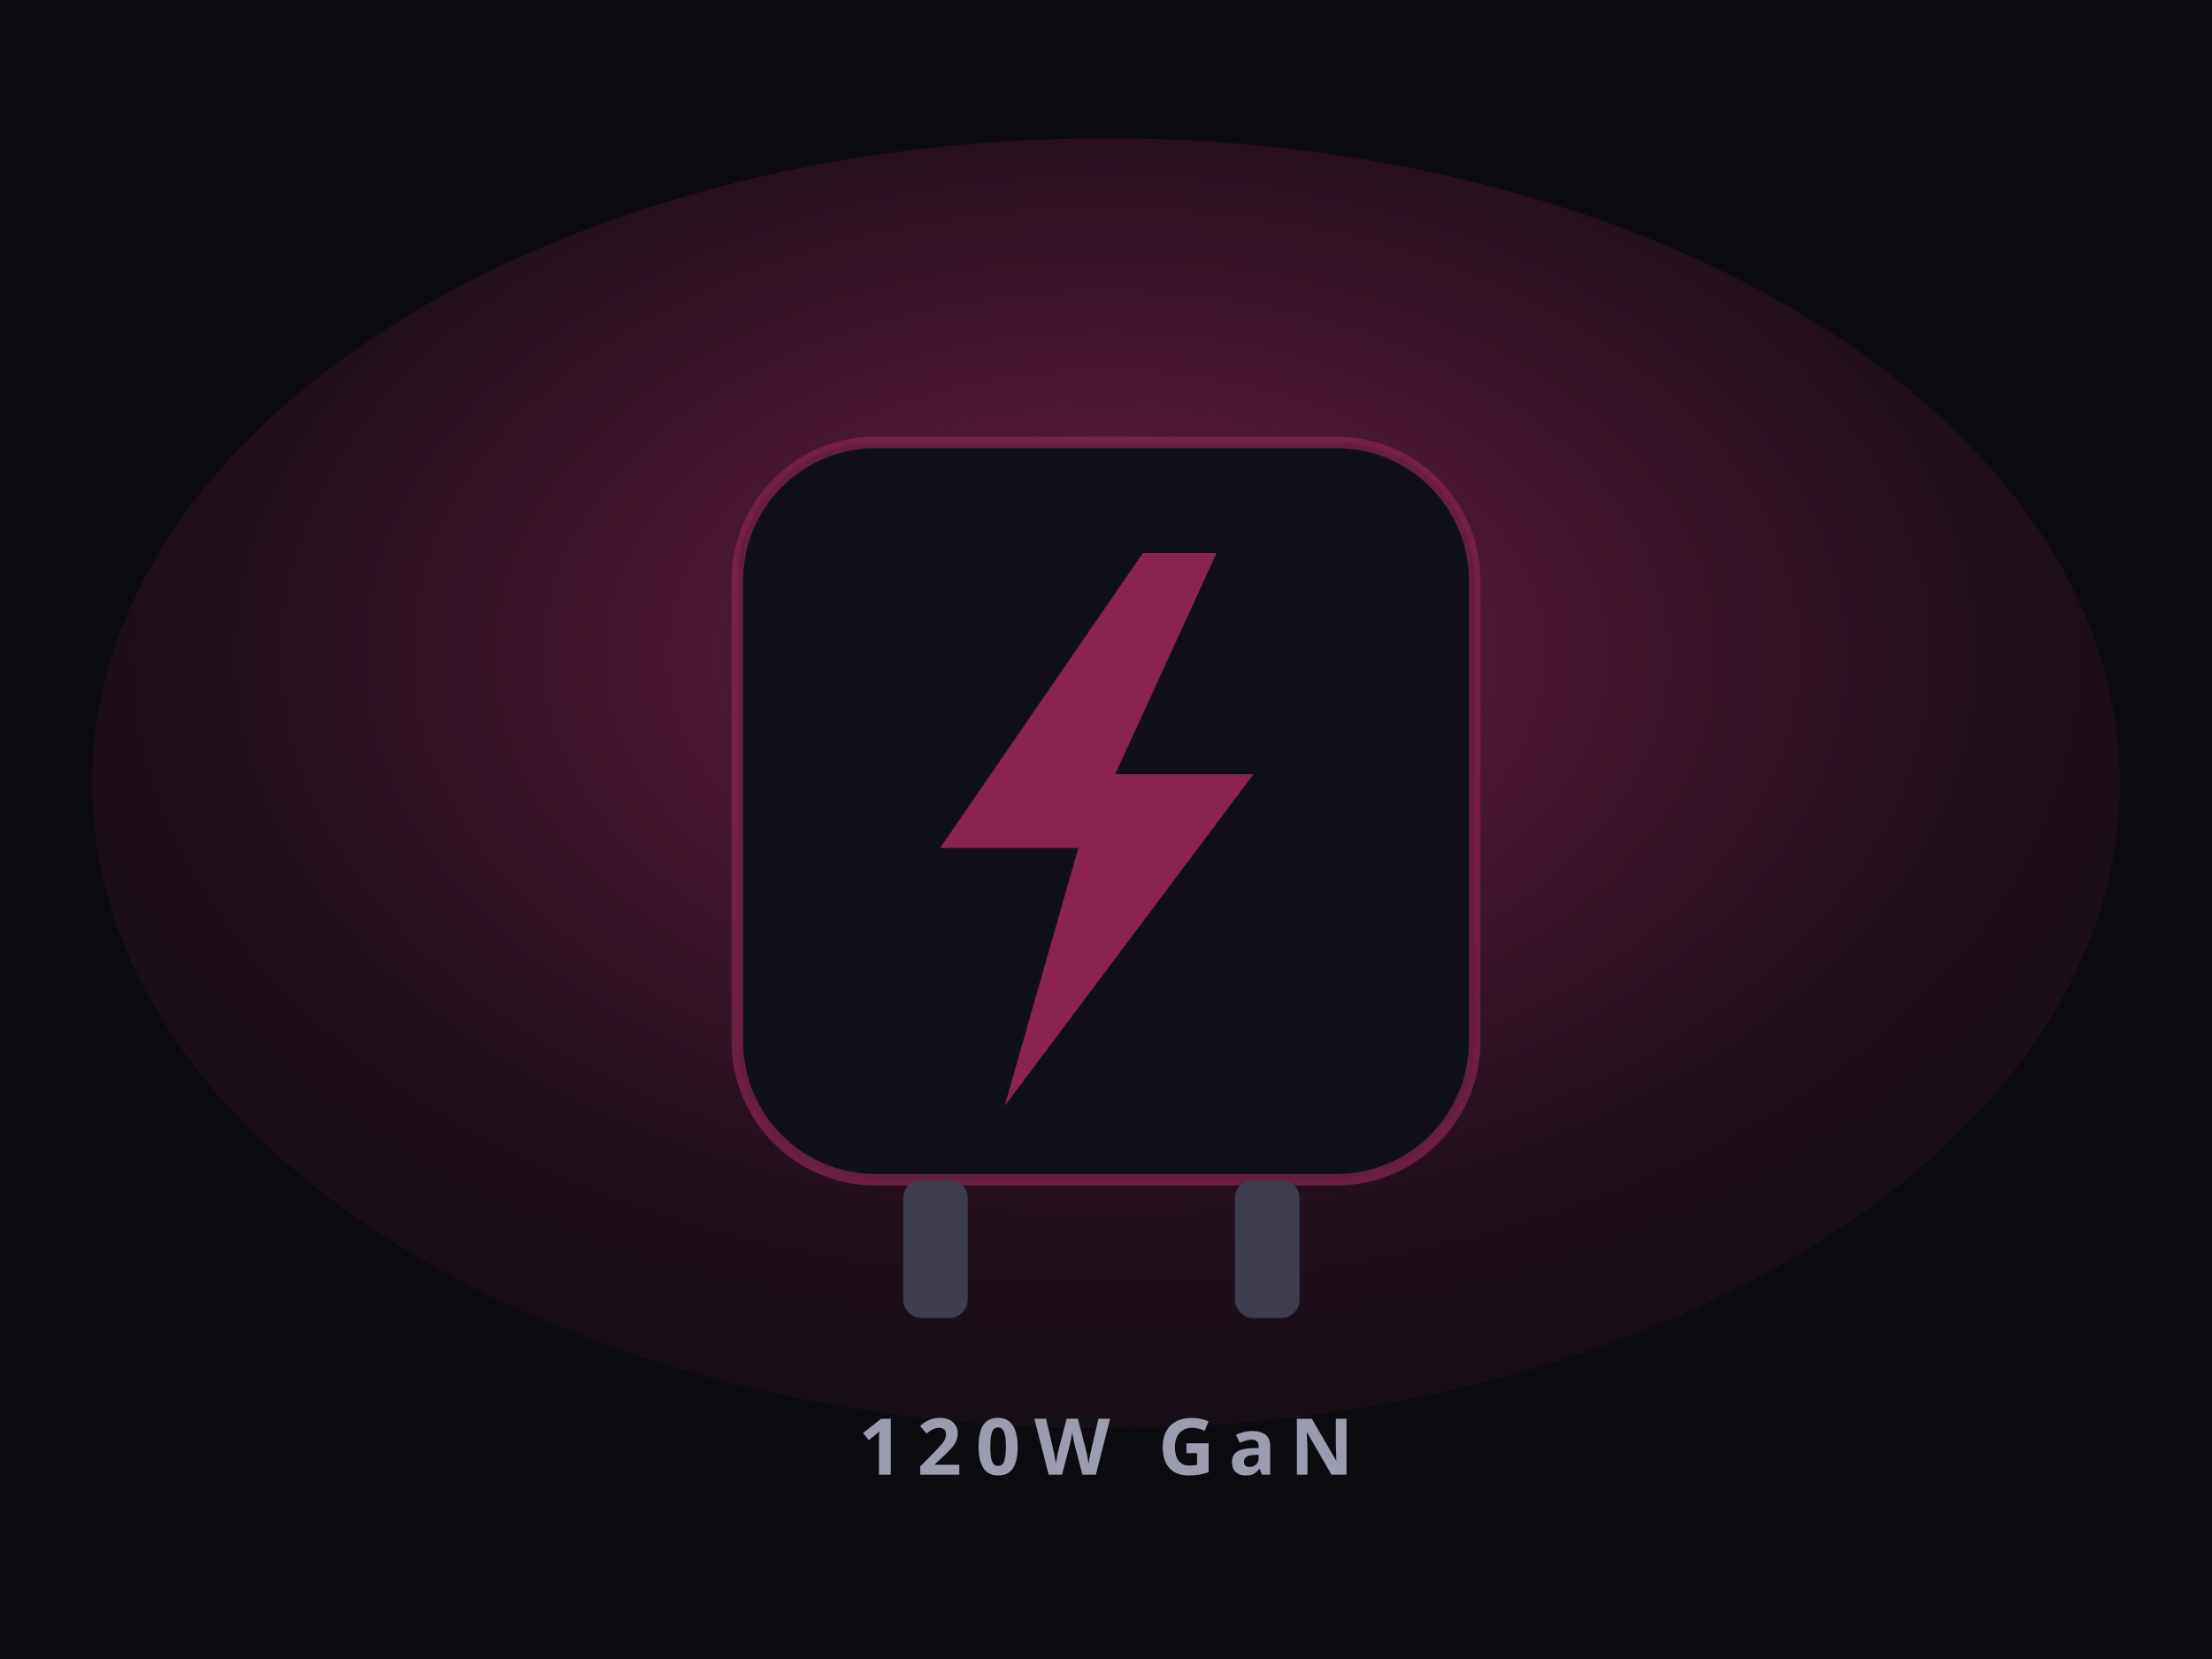
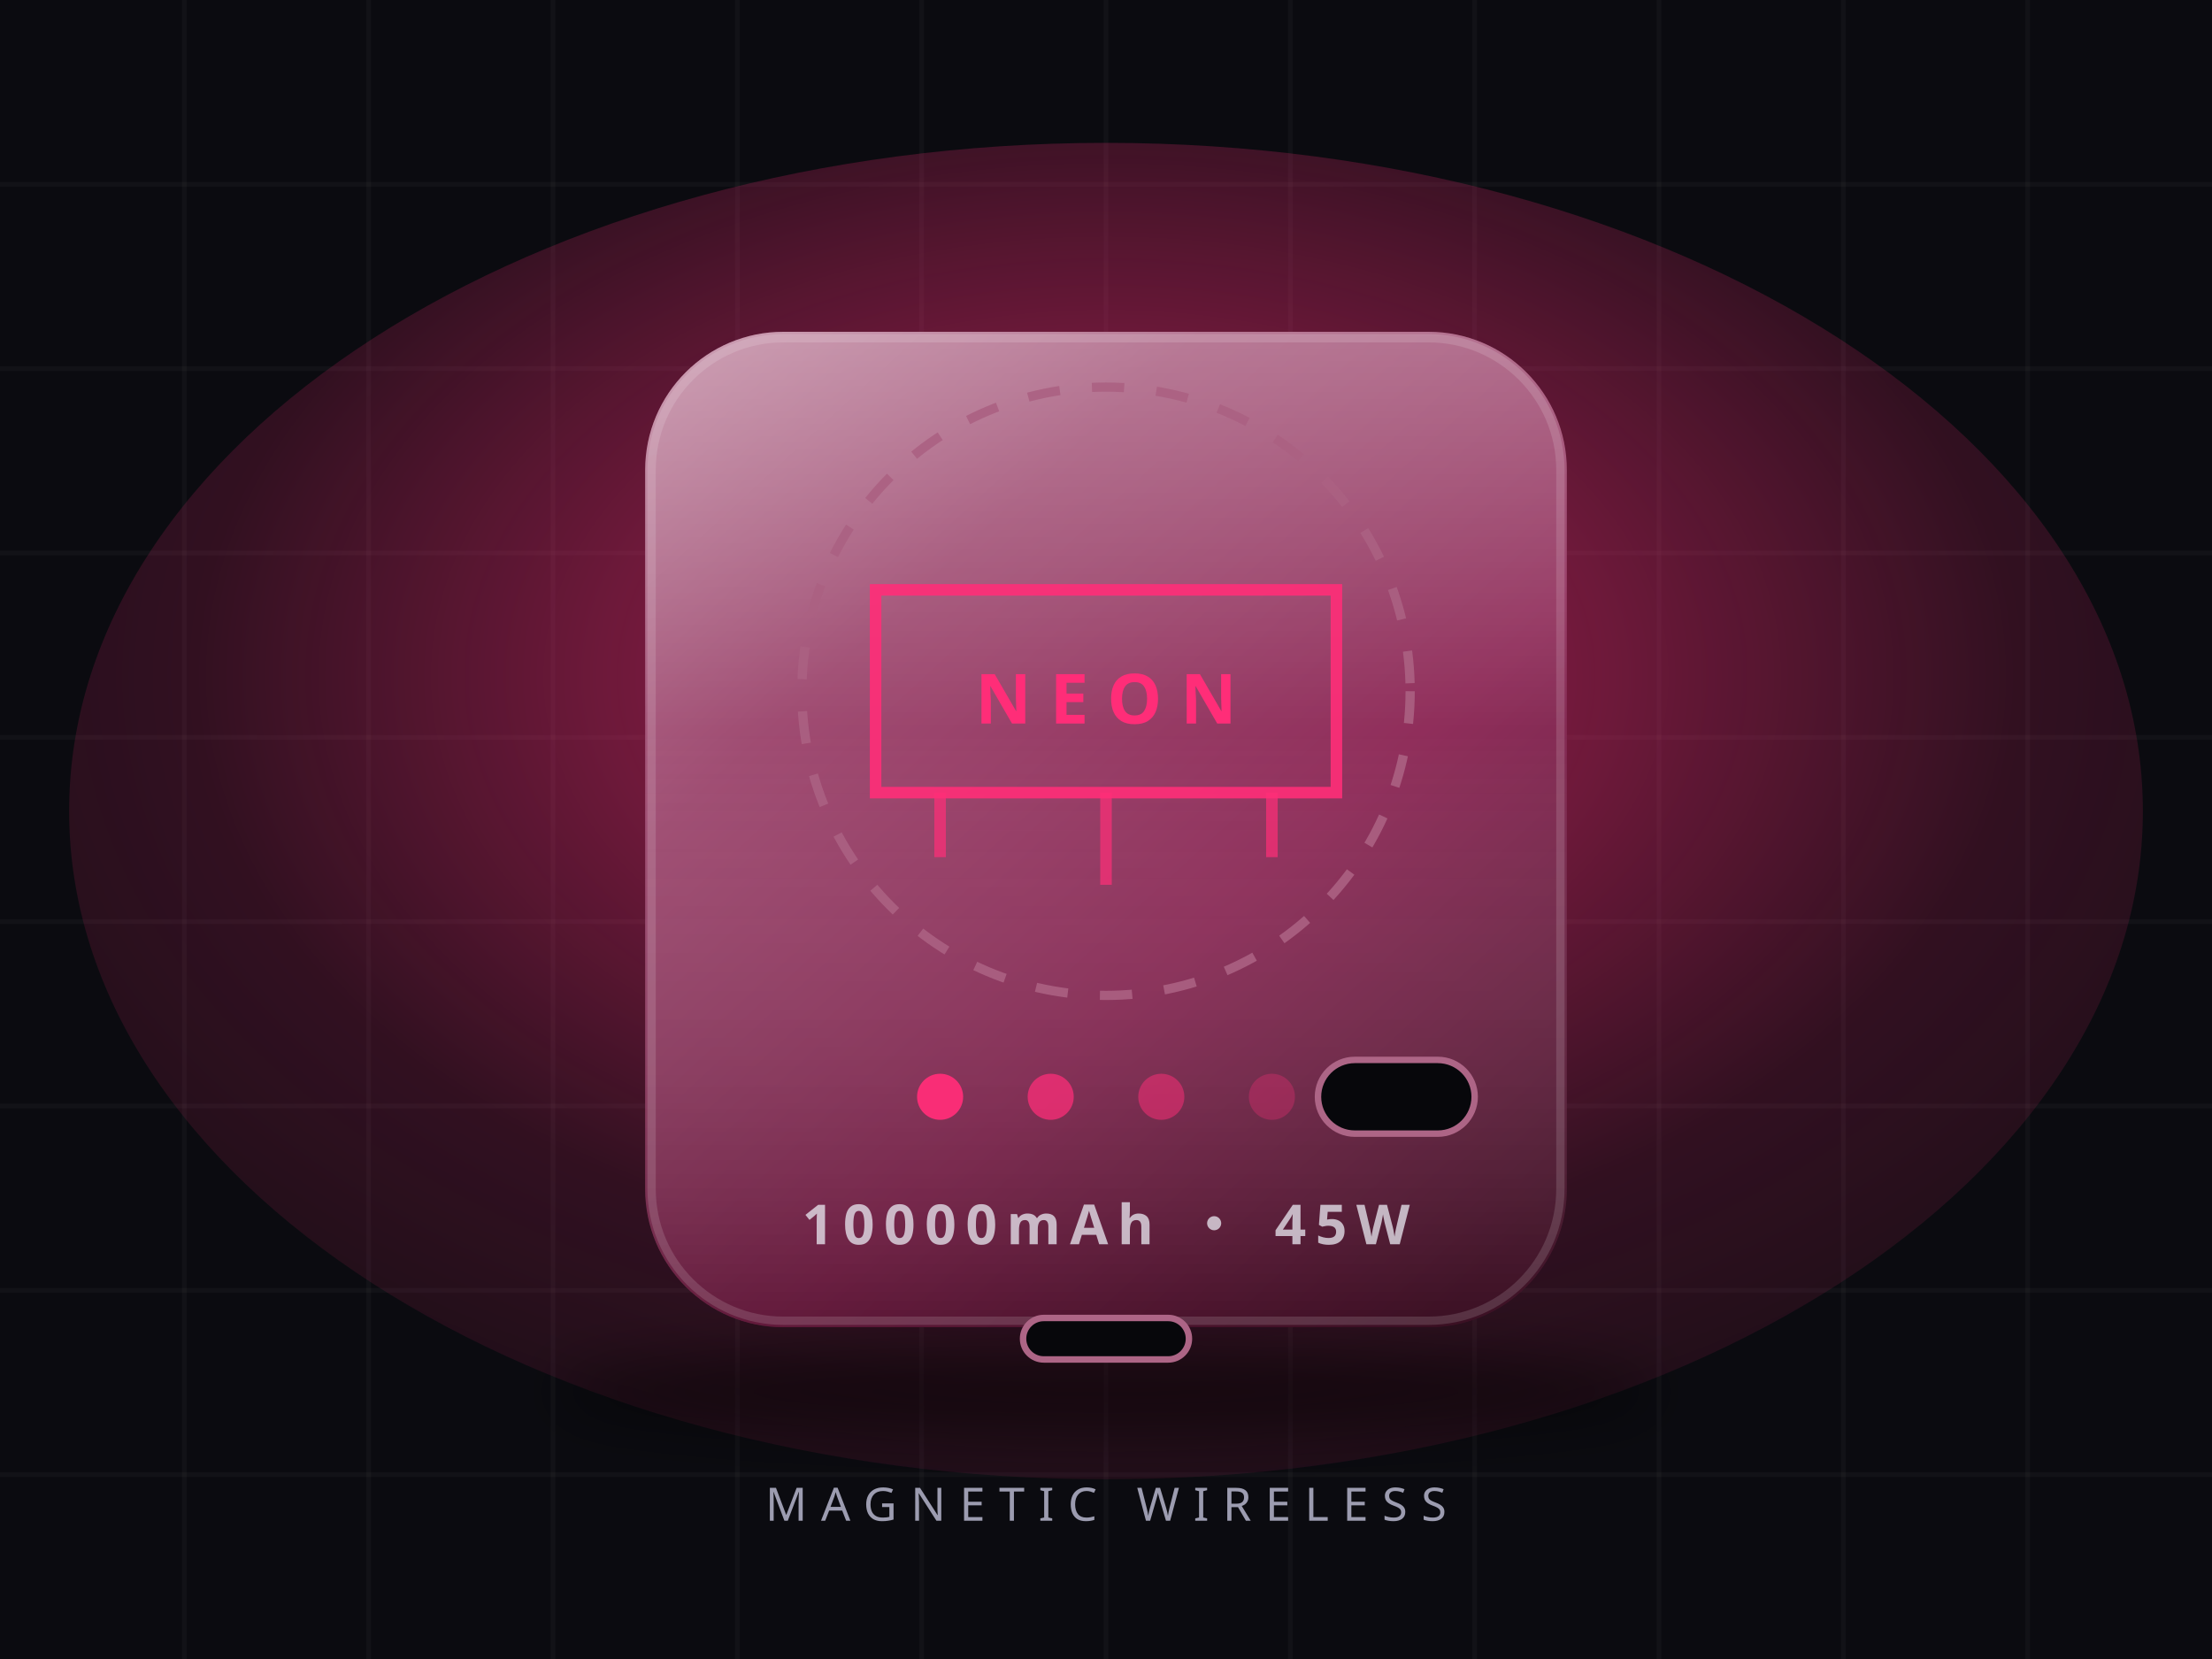
<svg xmlns="http://www.w3.org/2000/svg" viewBox="0 0 480 360" role="img" aria-label="">
  <defs>
-     <radialGradient id="ag" cx="0.5" cy="0.4" r="0.8">
-       <stop offset="0" stop-color="#8a2352" stop-opacity="0.75" />
-       <stop offset="0.55" stop-color="#8a2352" stop-opacity="0.18" />
-       <stop offset="1" stop-color="#8a2352" stop-opacity="0" />
+     <radialGradient id="agpowerbankff2d788a2352nte" cx="0.5" cy="0.4" r="0.8">
+       <stop offset="0" stop-color="#ff2d78" stop-opacity="0.7" />
+       <stop offset="0.55" stop-color="#ff2d78" stop-opacity="0.16" />
+       <stop offset="1" stop-color="#ff2d78" stop-opacity="0" />
    </radialGradient>
-     <linearGradient id="al" x1="0" y1="0" x2="1" y2="0">
-       <stop offset="0" stop-color="#8a2352" stop-opacity="0" />
-       <stop offset="0.5" stop-color="#8a2352" />
-       <stop offset="1" stop-color="#8a2352" stop-opacity="0" />
+     <linearGradient id="alpowerbankff2d788a2352nte" x1="0" y1="0" x2="1" y2="0">
+       <stop offset="0" stop-color="#ff2d78" stop-opacity="0" />
+       <stop offset="0.5" stop-color="#ff2d78" />
+       <stop offset="1" stop-color="#ff2d78" stop-opacity="0" />
    </linearGradient>
+     <linearGradient id="mbpowerbankff2d788a2352nte" x1="0" y1="0" x2="0.85" y2="1">
+       <stop offset="0" stop-color="#b97b97" />
+       <stop offset="0.3" stop-color="#9a426a" />
+       <stop offset="0.65" stop-color="#8a2352" />
+       <stop offset="1" stop-color="#531531" />
+     </linearGradient>
+     <linearGradient id="mtpowerbankff2d788a2352nte" x1="0" y1="0" x2="0" y2="1">
+       <stop offset="0" stop-color="#ffffff" stop-opacity="0.3" />
+       <stop offset="0.4" stop-color="#ffffff" stop-opacity="0.05" />
+       <stop offset="1" stop-color="#000000" stop-opacity="0.3" />
+     </linearGradient>
+     <radialGradient id="glpowerbankff2d788a2352nte" cx="0.38" cy="0.32" r="0.95">
+       <stop offset="0" stop-color="#39414f" />
+       <stop offset="0.4" stop-color="#12151d" />
+       <stop offset="1" stop-color="#04040a" />
+     </radialGradient>
+     <filter id="fzpowerbankff2d788a2352nte" x="-60%" y="-60%" width="220%" height="220%">
+       <feGaussianBlur stdDeviation="6" />
+     </filter>
  </defs>
  <rect width="480" height="360" fill="#0b0b10" />
-   <ellipse cx="240" cy="170" rx="220" ry="140" fill="url(#ag)" />
-   <rect x="160" y="96" width="160" height="160" rx="30" fill="#10101a" stroke="#8a2352" stroke-opacity="0.7" stroke-width="2.5" />
-   <path d="M248 120 l-44 64 h30 l-16 56 l54 -72 h-30 l22 -48z" fill="#8a2352" />
-   <rect x="196" y="256" width="14" height="30" rx="4" fill="#3d3d4e" />
-   <rect x="268" y="256" width="14" height="30" rx="4" fill="#3d3d4e" />
-   <text x="240" y="320" font-family="sans-serif" font-size="17" font-weight="700" fill="#9c9cb0" text-anchor="middle" letter-spacing="3">120W GaN</text>
+   <path d="M40 0 V360" stroke="#ffffff" stroke-opacity="0.03" />
+   <path d="M80 0 V360" stroke="#ffffff" stroke-opacity="0.03" />
+   <path d="M120 0 V360" stroke="#ffffff" stroke-opacity="0.03" />
+   <path d="M160 0 V360" stroke="#ffffff" stroke-opacity="0.03" />
+   <path d="M200 0 V360" stroke="#ffffff" stroke-opacity="0.03" />
+   <path d="M240 0 V360" stroke="#ffffff" stroke-opacity="0.03" />
+   <path d="M280 0 V360" stroke="#ffffff" stroke-opacity="0.03" />
+   <path d="M320 0 V360" stroke="#ffffff" stroke-opacity="0.03" />
+   <path d="M360 0 V360" stroke="#ffffff" stroke-opacity="0.03" />
+   <path d="M400 0 V360" stroke="#ffffff" stroke-opacity="0.03" />
+   <path d="M440 0 V360" stroke="#ffffff" stroke-opacity="0.03" />
+   <path d="M0 40 H480" stroke="#ffffff" stroke-opacity="0.03" />
+   <path d="M0 80 H480" stroke="#ffffff" stroke-opacity="0.03" />
+   <path d="M0 120 H480" stroke="#ffffff" stroke-opacity="0.03" />
+   <path d="M0 160 H480" stroke="#ffffff" stroke-opacity="0.03" />
+   <path d="M0 200 H480" stroke="#ffffff" stroke-opacity="0.03" />
+   <path d="M0 240 H480" stroke="#ffffff" stroke-opacity="0.03" />
+   <path d="M0 280 H480" stroke="#ffffff" stroke-opacity="0.03" />
+   <path d="M0 320 H480" stroke="#ffffff" stroke-opacity="0.03" />
+   <ellipse cx="240" cy="176" rx="225" ry="145" fill="url(#agpowerbankff2d788a2352nte)" />
+   <ellipse cx="240" cy="302" rx="120" ry="10" fill="#000" opacity="0.45" filter="url(#fzpowerbankff2d788a2352nte)" />
+   <rect x="140" y="72" width="200" height="216" rx="30" fill="url(#mbpowerbankff2d788a2352nte)" />
+   <rect x="140" y="72" width="200" height="216" rx="30" fill="url(#mtpowerbankff2d788a2352nte)" />
+   <rect x="141.4" y="73.4" width="197.2" height="213.2" rx="28.6" fill="none" stroke="#ffffff" stroke-opacity="0.14" stroke-width="1.8" />
+   <circle cx="240" cy="150" r="66" fill="none" stroke="#ab6182" stroke-width="2" stroke-dasharray="7 7" opacity="0.9" />
+   <path d="M190 128 h100 v44 h-100 z" fill="none" stroke="#ff2d78" stroke-width="2.5" opacity="0.9" />
+   <path d="M204 172 v14 M240 172 v20 M276 172 v14" stroke="#ff2d78" stroke-width="2.5" opacity="0.7" />
+   <text x="240" y="157" font-family="sans-serif" font-size="15" font-weight="800" fill="#ff2d78" text-anchor="middle" letter-spacing="4">NEON</text>
+   <circle cx="204" cy="238" r="5" fill="#ff2d78" opacity="0.95" />
+   <circle cx="228" cy="238" r="5" fill="#ff2d78" opacity="0.73" />
+   <circle cx="252" cy="238" r="5" fill="#ff2d78" opacity="0.51" />
+   <circle cx="276" cy="238" r="5" fill="#ff2d78" opacity="0.29" />
+   <rect x="286" y="230" width="34" height="16" rx="8" fill="#07070b" stroke="#ad6586" stroke-width="1.4" />
+   <rect x="222" y="286" width="36" height="9" rx="4.5" fill="#07070b" stroke="#ad6586" stroke-width="1.4" />
+   <text x="240" y="270" font-family="sans-serif" font-size="12" font-weight="800" fill="#e9e9f2" opacity="0.75" text-anchor="middle" letter-spacing="2">10000mAh ・ 45W</text>
+   <text x="240" y="330" font-family="sans-serif" font-size="10" fill="#9c9cb0" text-anchor="middle" letter-spacing="3">MAGNETIC WIRELESS</text>
</svg>
